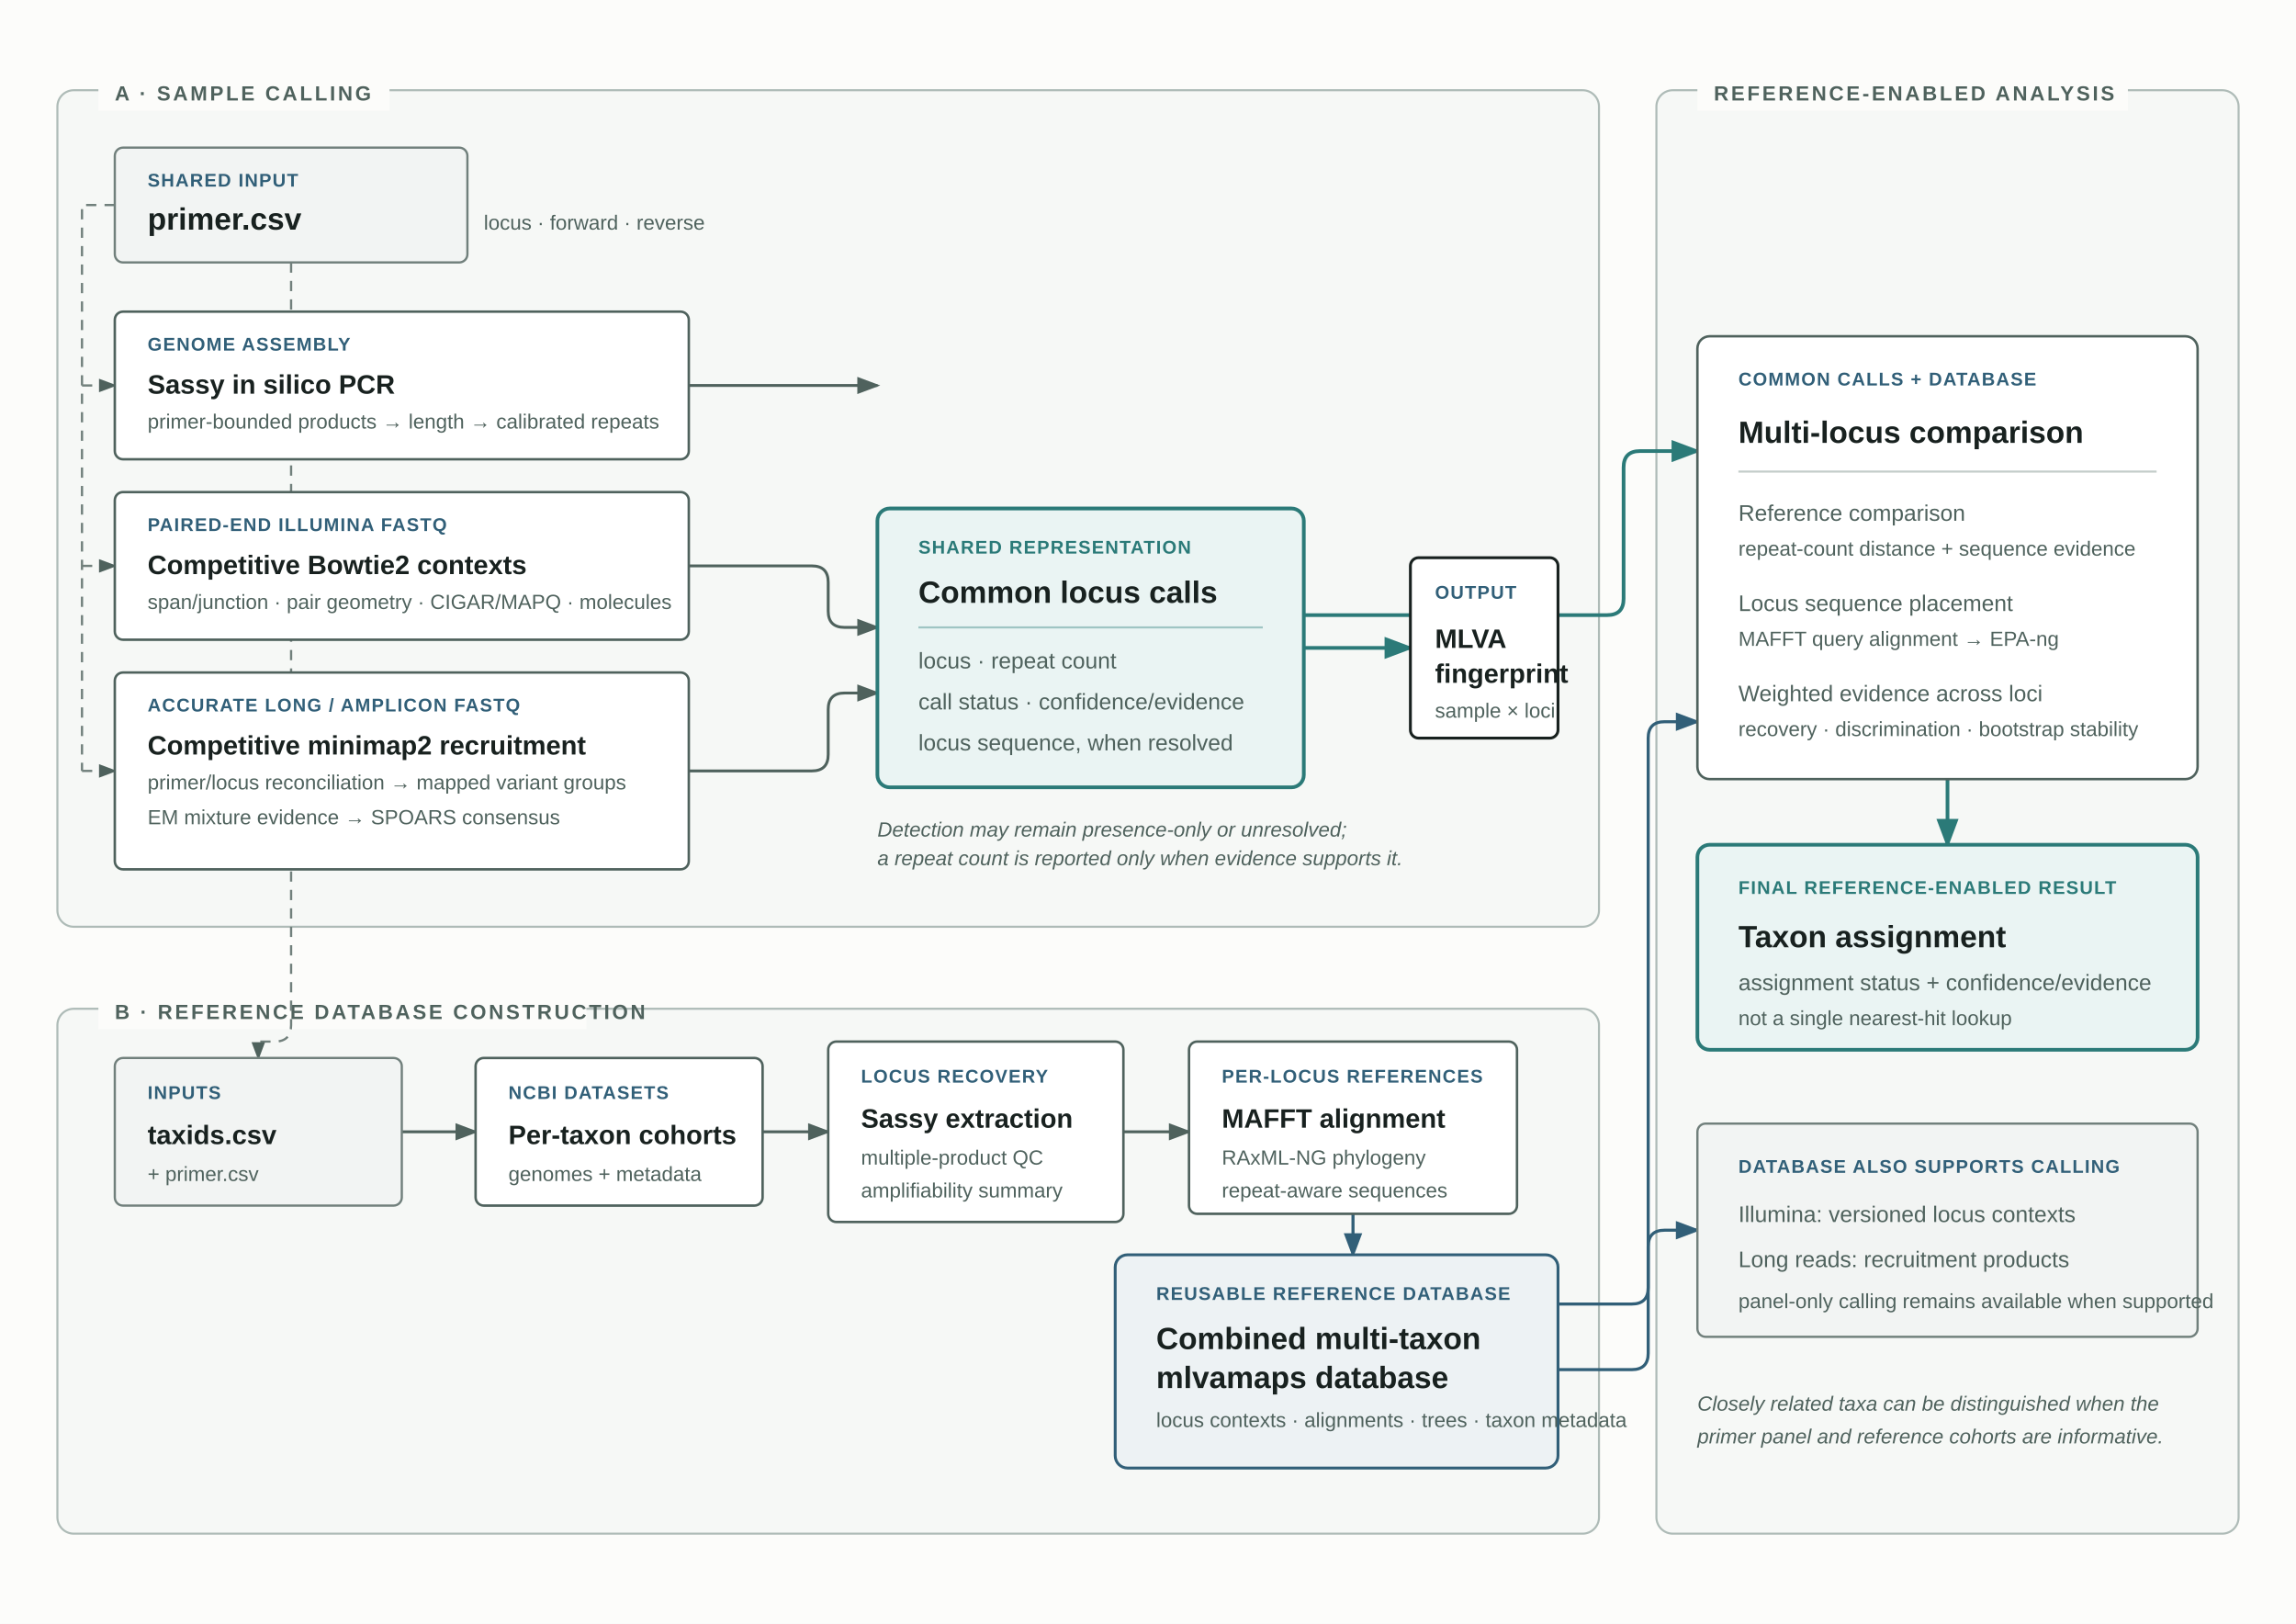
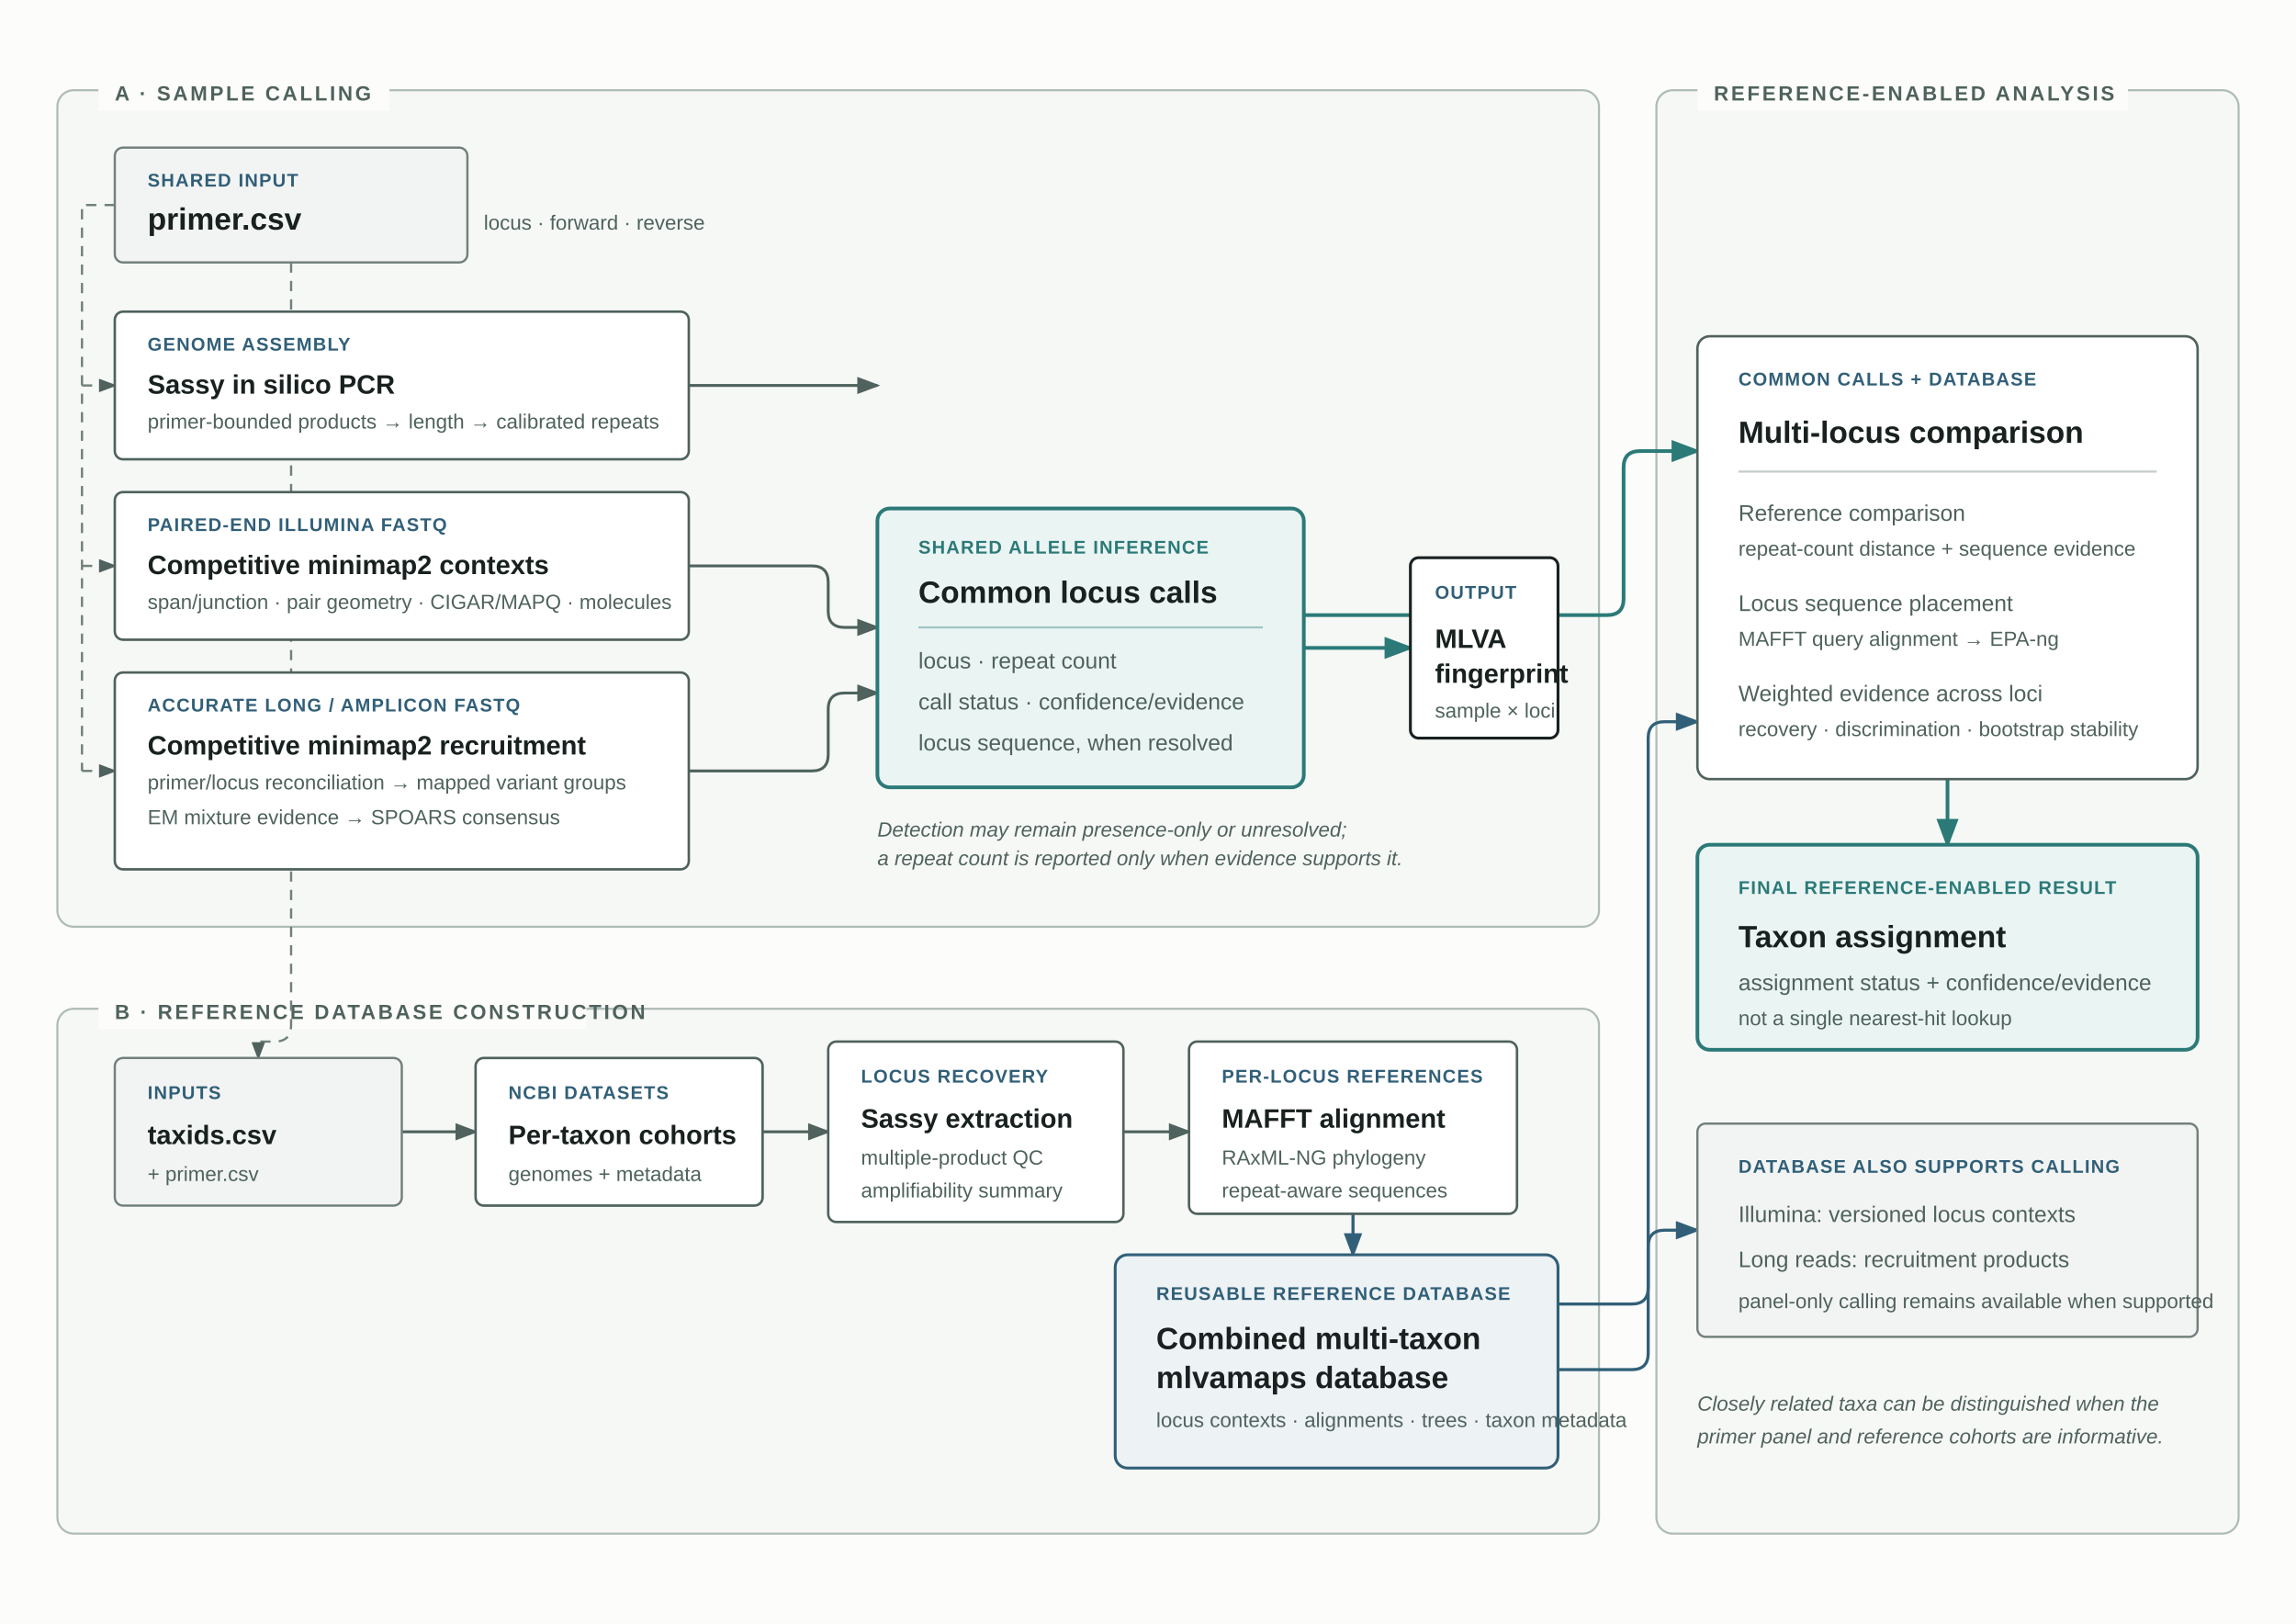
<svg xmlns="http://www.w3.org/2000/svg" viewBox="0 0 1120 792" role="img" aria-labelledby="mlvamaps-workflow-title mlvamaps-workflow-desc">
  <defs>
    <style>
          .zone { fill:#f2f4f3; fill-opacity:.58; stroke:#aebbb7; stroke-width:1; }
          .node { fill:#ffffff; stroke:#4f625d; stroke-width:1.2; }
          .input { fill:#f2f4f3; stroke:#71807c; stroke-width:1.1; }
          .focal { fill:#eaf4f3; stroke:#2b7a78; stroke-width:1.8; }
          .database { fill:#edf2f4; stroke:#315f78; stroke-width:1.4; }
          .output { fill:#ffffff; stroke:#18211f; stroke-width:1.4; }
          .edge { fill:none; stroke:#4f625d; stroke-width:1.4; marker-end:url(#arrow); }
          .edge-accent { fill:none; stroke:#2b7a78; stroke-width:1.8; marker-end:url(#arrow-accent); }
          .edge-db { fill:none; stroke:#315f78; stroke-width:1.5; marker-end:url(#arrow-db); }
          .edge-optional { fill:none; stroke:#71807c; stroke-width:1.1; stroke-dasharray:5 4; marker-end:url(#arrow); }
          .zone-label { fill:#4f625d; font:700 10px Arial,Helvetica,sans-serif; letter-spacing:.12em; }
          .title { fill:#18211f; font:700 15px Arial,Helvetica,sans-serif; }
          .title-small { fill:#18211f; font:700 13px Arial,Helvetica,sans-serif; }
          .sub { fill:#4f625d; font:11px Arial,Helvetica,sans-serif; }
          .sub-small { fill:#4f625d; font:10px Arial,Helvetica,sans-serif; }
          .tag { fill:#315f78; font:700 9px Arial,Helvetica,sans-serif; letter-spacing:.06em; }
          .tag-teal { fill:#2b7a78; font:700 9px Arial,Helvetica,sans-serif; letter-spacing:.06em; }
          .edge-label { fill:#4f625d; font:10px Arial,Helvetica,sans-serif; }
          .note { fill:#4f625d; font:italic 10px Arial,Helvetica,sans-serif; }
        </style>
    <marker id="arrow" markerWidth="8" markerHeight="6" refX="7" refY="3" orient="auto">
      <polygon points="0 0,8 3,0 6" fill="#4f625d" />
    </marker>
    <marker id="arrow-accent" markerWidth="8" markerHeight="6" refX="7" refY="3" orient="auto">
      <polygon points="0 0,8 3,0 6" fill="#2b7a78" />
    </marker>
    <marker id="arrow-db" markerWidth="8" markerHeight="6" refX="7" refY="3" orient="auto">
      <polygon points="0 0,8 3,0 6" fill="#315f78" />
    </marker>
  </defs>
  <rect width="1120" height="792" fill="#fcfcfa" />
  <rect class="zone" x="28" y="44" width="752" height="408" rx="8" />
  <rect x="48" y="36" width="142" height="18" fill="#fcfcfa" />
  <text class="zone-label" x="56" y="49">A · SAMPLE CALLING</text>
  <rect class="zone" x="28" y="492" width="752" height="256" rx="8" />
  <rect x="48" y="484" width="238" height="18" fill="#fcfcfa" />
  <text class="zone-label" x="56" y="497">B · REFERENCE DATABASE CONSTRUCTION</text>
  <rect class="zone" x="808" y="44" width="284" height="704" rx="8" />
  <rect x="828" y="36" width="210" height="18" fill="#fcfcfa" />
  <text class="zone-label" x="836" y="49">REFERENCE-ENABLED ANALYSIS</text>
  <path d="M 56 100 H 40 V 376" fill="none" stroke="#71807c" stroke-width="1.1" stroke-dasharray="5 4" />
  <line class="edge-optional" x1="40" y1="188" x2="56" y2="188" />
  <line class="edge-optional" x1="40" y1="276" x2="56" y2="276" />
  <line class="edge-optional" x1="40" y1="376" x2="56" y2="376" />
  <path class="edge" d="M 336 188 H 428" />
  <path class="edge" d="M 336 276 H 396 Q 404 276 404 284 V 298 Q 404 306 412 306 H 428" />
  <path class="edge" d="M 336 376 H 396 Q 404 376 404 368 V 346 Q 404 338 412 338 H 428" />
  <path class="edge-accent" d="M 636 316 H 688" />
  <path class="edge-db" d="M 760 636 H 796 Q 804 636 804 628 V 360 Q 804 352 812 352 H 828" />
  <path class="edge-db" d="M 760 668 H 796 Q 804 668 804 660 V 608 Q 804 600 812 600 H 828" />
  <path class="edge-accent" d="M 636 300 H 784 Q 792 300 792 292 V 228 Q 792 220 800 220 H 828" />
  <path class="edge-accent" d="M 950 380 V 412" />
  <path class="edge" d="M 196 552 H 232" />
  <path class="edge" d="M 372 552 H 404" />
  <path class="edge" d="M 548 552 H 580" />
  <path class="edge-db" d="M 660 592 V 612" />
  <path class="edge-optional" d="M 142 128 V 500 Q 142 508 134 508 H 126 V 516" />
  <rect class="input" x="56" y="72" width="172" height="56" rx="4" />
  <text class="tag" x="72" y="91">SHARED INPUT</text>
  <text class="title" x="72" y="112">primer.csv</text>
  <text class="sub-small" x="236" y="112">locus · forward · reverse</text>
  <rect class="node" x="56" y="152" width="280" height="72" rx="4" />
  <text class="tag" x="72" y="171">GENOME ASSEMBLY</text>
  <text class="title-small" x="72" y="192">Sassy in silico PCR</text>
  <text class="sub-small" x="72" y="209">primer-bounded products → length → calibrated repeats</text>
  <rect class="node" x="56" y="240" width="280" height="72" rx="4" />
  <text class="tag" x="72" y="259">PAIRED-END ILLUMINA FASTQ</text>
-   <text class="title-small" x="72" y="280">Competitive Bowtie2 contexts</text>
+   <text class="title-small" x="72" y="280">Competitive minimap2 contexts</text>
  <text class="sub-small" x="72" y="297">span/junction · pair geometry · CIGAR/MAPQ · molecules</text>
  <rect class="node" x="56" y="328" width="280" height="96" rx="4" />
  <text class="tag" x="72" y="347">ACCURATE LONG / AMPLICON FASTQ</text>
  <text class="title-small" x="72" y="368">Competitive minimap2 recruitment</text>
  <text class="sub-small" x="72" y="385">primer/locus reconciliation → mapped variant groups</text>
  <text class="sub-small" x="72" y="402">EM mixture evidence → SPOARS consensus</text>
  <rect class="focal" x="428" y="248" width="208" height="136" rx="6" />
-   <text class="tag-teal" x="448" y="270">SHARED REPRESENTATION</text>
+   <text class="tag-teal" x="448" y="270">SHARED ALLELE INFERENCE</text>
  <text class="title" x="448" y="294">Common locus calls</text>
  <line x1="448" y1="306" x2="616" y2="306" stroke="#9fc5c3" stroke-width="1" />
  <text class="sub" x="448" y="326">locus · repeat count</text>
  <text class="sub" x="448" y="346">call status · confidence/evidence</text>
  <text class="sub" x="448" y="366">locus sequence, when resolved</text>
  <rect class="output" x="688" y="272" width="72" height="88" rx="4" />
  <text class="tag" x="700" y="292">OUTPUT</text>
  <text class="title-small" x="700" y="316">MLVA</text>
  <text class="title-small" x="700" y="333">fingerprint</text>
  <text class="sub-small" x="700" y="350">sample × loci</text>
  <text class="note" x="428" y="408">Detection may remain presence-only or unresolved;</text>
  <text class="note" x="428" y="422">a repeat count is reported only when evidence supports it.</text>
  <rect class="input" x="56" y="516" width="140" height="72" rx="4" />
  <text class="tag" x="72" y="536">INPUTS</text>
  <text class="title-small" x="72" y="558">taxids.csv</text>
  <text class="sub-small" x="72" y="576">+ primer.csv</text>
  <rect class="node" x="232" y="516" width="140" height="72" rx="4" />
  <text class="tag" x="248" y="536">NCBI DATASETS</text>
  <text class="title-small" x="248" y="558">Per-taxon cohorts</text>
  <text class="sub-small" x="248" y="576">genomes + metadata</text>
  <rect class="node" x="404" y="508" width="144" height="88" rx="4" />
  <text class="tag" x="420" y="528">LOCUS RECOVERY</text>
  <text class="title-small" x="420" y="550">Sassy extraction</text>
  <text class="sub-small" x="420" y="568">multiple-product QC</text>
  <text class="sub-small" x="420" y="584">amplifiability summary</text>
  <rect class="node" x="580" y="508" width="160" height="84" rx="4" />
  <text class="tag" x="596" y="528">PER-LOCUS REFERENCES</text>
  <text class="title-small" x="596" y="550">MAFFT alignment</text>
  <text class="sub-small" x="596" y="568">RAxML-NG phylogeny</text>
  <text class="sub-small" x="596" y="584">repeat-aware sequences</text>
  <rect class="database" x="544" y="612" width="216" height="104" rx="6" />
  <text class="tag" x="564" y="634">REUSABLE REFERENCE DATABASE</text>
  <text class="title" x="564" y="658">Combined multi-taxon</text>
  <text class="title" x="564" y="677">mlvamaps database</text>
  <text class="sub-small" x="564" y="696">locus contexts · alignments · trees · taxon metadata</text>
  <rect class="node" x="828" y="164" width="244" height="216" rx="6" />
  <text class="tag" x="848" y="188">COMMON CALLS + DATABASE</text>
  <text class="title" x="848" y="216">Multi-locus comparison</text>
  <line x1="848" y1="230" x2="1052" y2="230" stroke="#c3ccc9" />
  <text class="sub" x="848" y="254">Reference comparison</text>
  <text class="sub-small" x="848" y="271">repeat-count distance + sequence evidence</text>
  <text class="sub" x="848" y="298">Locus sequence placement</text>
  <text class="sub-small" x="848" y="315">MAFFT query alignment → EPA-ng</text>
  <text class="sub" x="848" y="342">Weighted evidence across loci</text>
  <text class="sub-small" x="848" y="359">recovery · discrimination · bootstrap stability</text>
  <rect class="focal" x="828" y="412" width="244" height="100" rx="6" />
  <text class="tag-teal" x="848" y="436">FINAL REFERENCE-ENABLED RESULT</text>
  <text class="title" x="848" y="462">Taxon assignment</text>
  <text class="sub" x="848" y="483">assignment status + confidence/evidence</text>
  <text class="sub-small" x="848" y="500">not a single nearest-hit lookup</text>
  <rect class="input" x="828" y="548" width="244" height="104" rx="4" />
  <text class="tag" x="848" y="572">DATABASE ALSO SUPPORTS CALLING</text>
  <text class="sub" x="848" y="596">Illumina: versioned locus contexts</text>
  <text class="sub" x="848" y="618">Long reads: recruitment products</text>
  <text class="sub-small" x="848" y="638">panel-only calling remains available when supported</text>
  <text class="note" x="828" y="688">Closely related taxa can be distinguished when the</text>
  <text class="note" x="828" y="704">primer panel and reference cohorts are informative.</text>
</svg>
